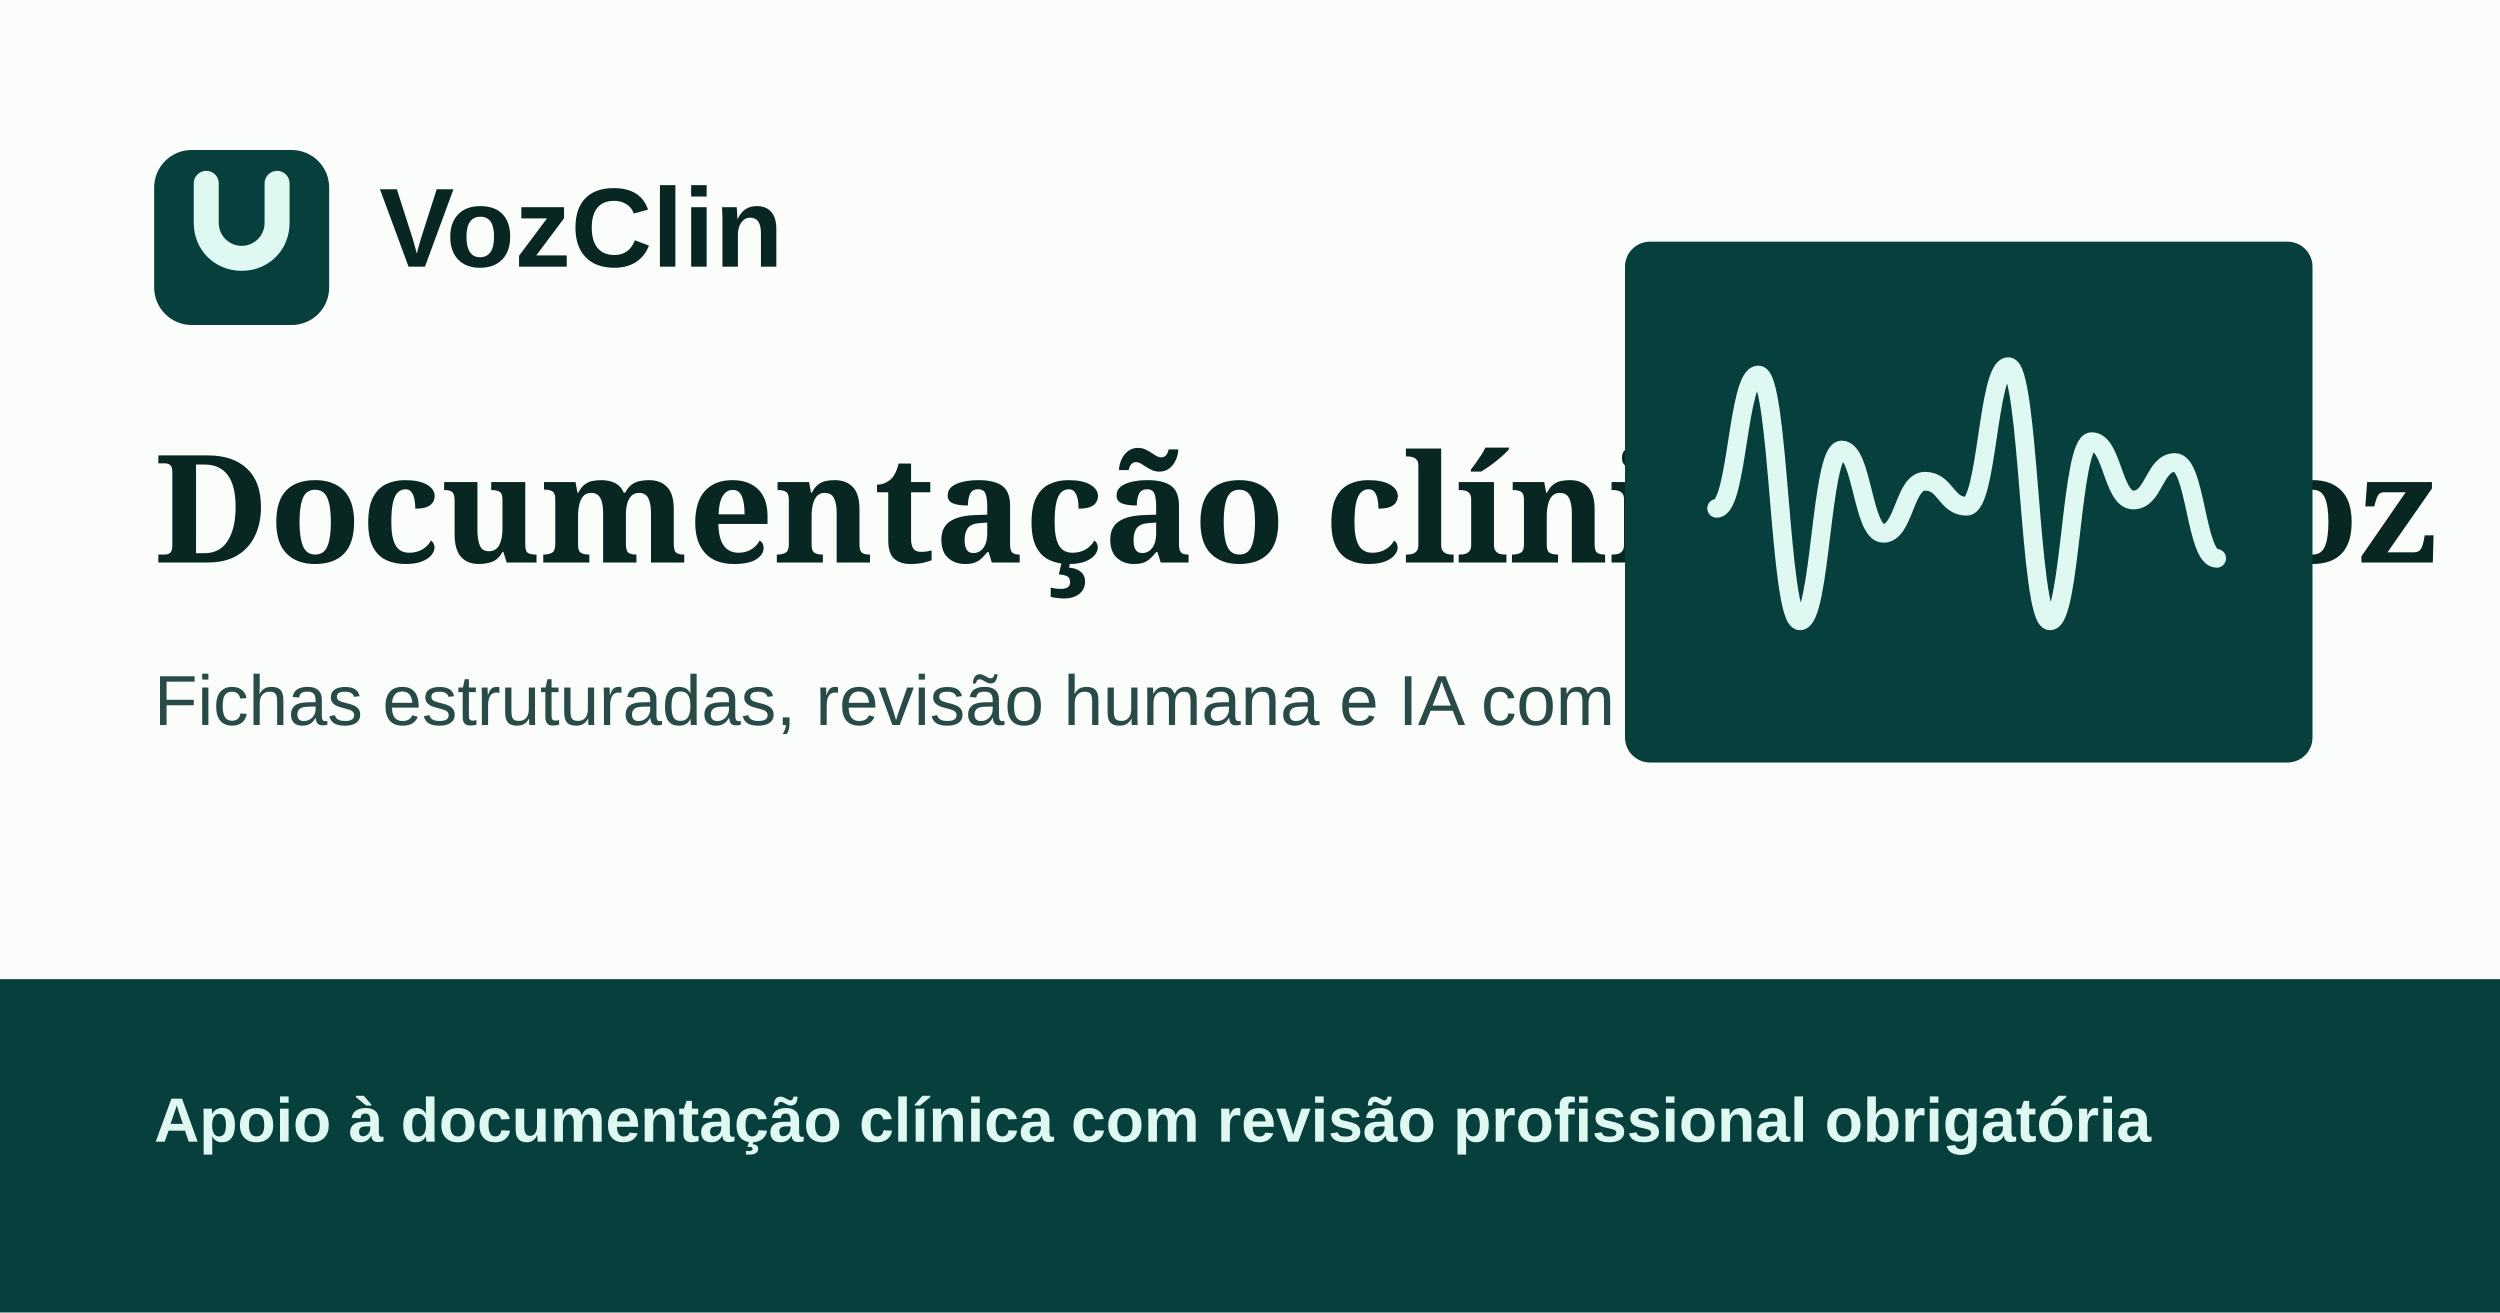
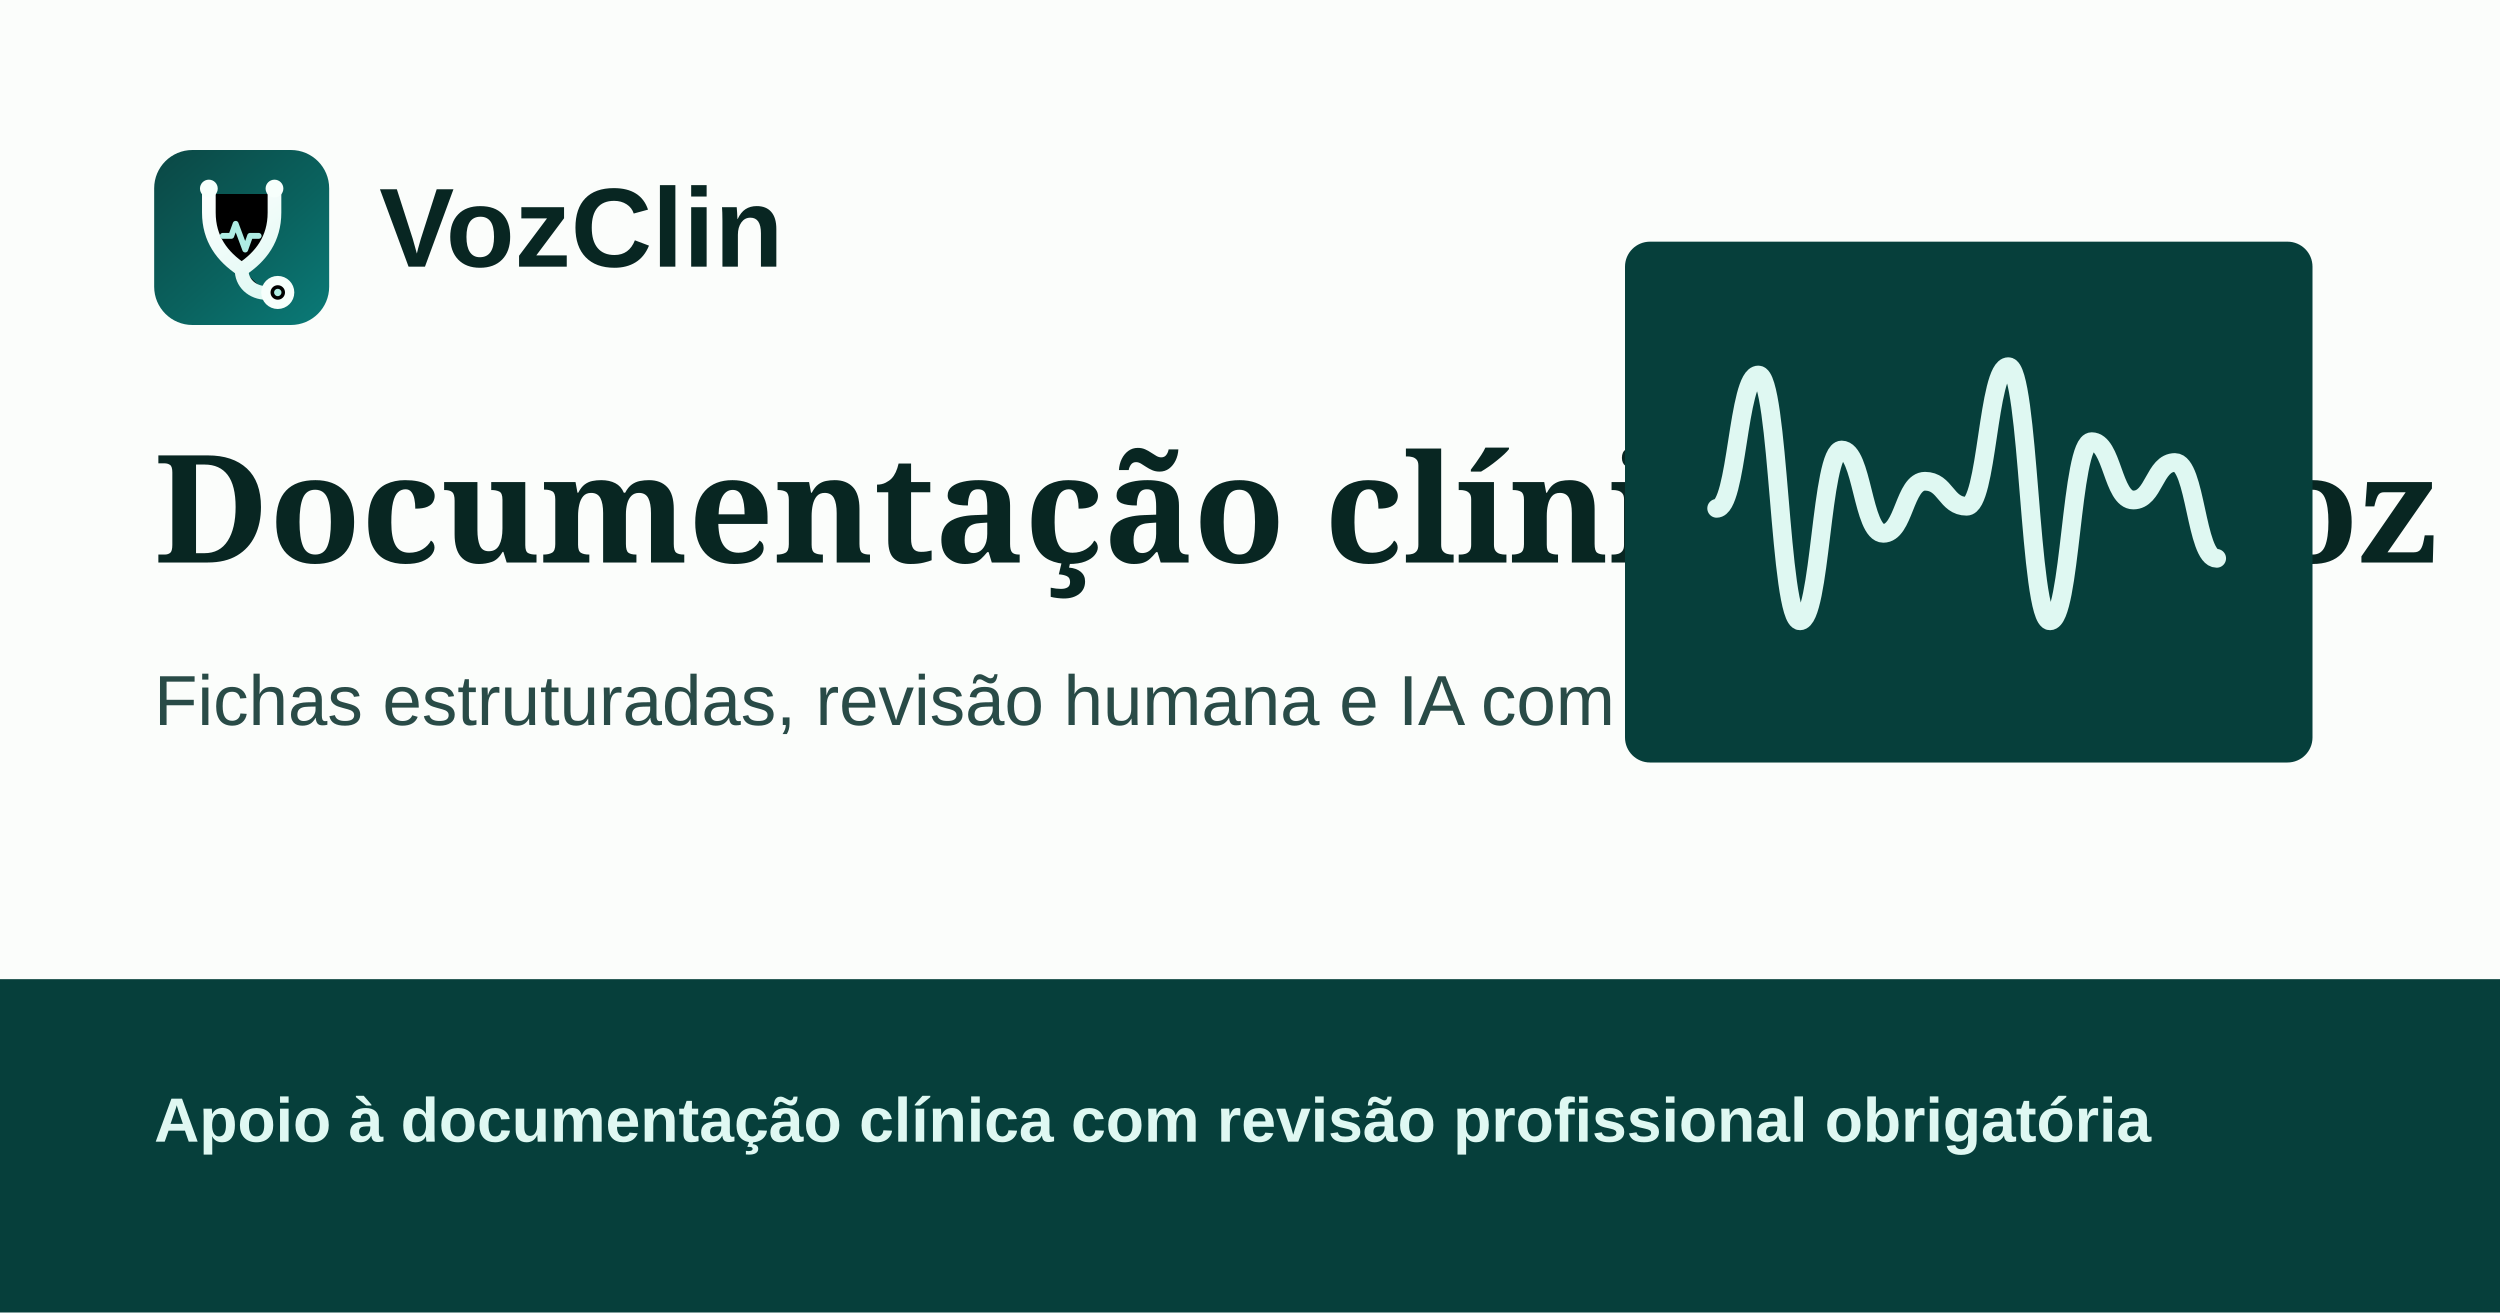
<svg xmlns="http://www.w3.org/2000/svg" viewBox="0 0 1200 630" role="img" aria-label="VozClin landing">
+   <defs>
+     <linearGradient id="ogBrandBg" x1="6" y1="4" x2="58" y2="62" gradientUnits="userSpaceOnUse">
+       <stop offset="0" stop-color="#0B4B48" />
+       <stop offset="0.55" stop-color="#0A625E" />
+       <stop offset="1" stop-color="#0A7774" />
+     </linearGradient>
+     <linearGradient id="ogBrandTube" x1="18" y1="12" x2="48" y2="55" gradientUnits="userSpaceOnUse">
+       <stop offset="0" stop-color="#FFFFFF" />
+       <stop offset="1" stop-color="#DDF8F2" />
+     </linearGradient>
+   </defs>
  <rect width="1200" height="630" fill="#fbfdfb" />
  <path d="M0 0h1200v630H0z" fill="#fbfdfb" />
  <path d="M0 470h1200v160H0z" fill="#063f3b" />
-   <rect x="74" y="72" width="84" height="84" rx="18" fill="#063f3b" />
-   <path d="M116 130c13 0 23-10 23-23V88a6 6 0 0 0-12 0v19a11 11 0 0 1-22 0V88a6 6 0 0 0-12 0v19c0 13 10 23 23 23Z" fill="#dff8f2" />
+   <g transform="translate(74 72) scale(1.3125)">
+     <rect width="64" height="64" rx="14" fill="url(#ogBrandBg)" />
+     <path d="M20 16.1v6.8c0 9.6 4.9 16.1 12 20.8 7.1-4.7 12-11.2 12-20.8v-6.8" stroke="url(#ogBrandTube)" stroke-width="5" stroke-linecap="round" stroke-linejoin="round" />
+     <path d="M32 43.6c-.2 4.9 3.8 8.7 9.2 8.7" stroke="url(#ogBrandTube)" stroke-width="5" stroke-linecap="round" />
+     <circle cx="20" cy="14.1" r="3.25" fill="#F7FFFC" />
+     <circle cx="44" cy="14.1" r="3.25" fill="#F7FFFC" />
+     <circle cx="45.2" cy="52.1" r="4.35" stroke="#F7FFFC" stroke-width="3.4" />
+     <circle cx="45.2" cy="52.1" r="1.35" fill="#AEECE3" />
+     <path d="M25.1 31.4h3.1l1.6-4.4 3.5 9.4 1.8-5h3.1" stroke="#AEECE3" stroke-width="2.15" stroke-linecap="round" stroke-linejoin="round" />
+   </g>
  <text x="182" y="128" fill="#082622" font-family="Arial, sans-serif" font-size="54" font-weight="800">VozClin</text>
  <text x="74" y="270" fill="#082622" font-family="Georgia, serif" font-size="72" font-weight="700">Documentação clínica por voz</text>
  <text x="74" y="348" fill="#294b47" font-family="Arial, sans-serif" font-size="34">Fichas estruturadas, revisão humana e IA com limites claros.</text>
  <rect x="780" y="116" width="330" height="250" rx="12" fill="#063f3b" />
  <path d="M824 244c10 0 10-64 20-64s10 118 20 118 10-82 20-82 10 40 20 40 10-25 20-25 10 12 20 12 10-67 20-67 10 122 20 122 10-86 20-86 10 28 20 28 10-18 20-18 10 46 20 46" fill="none" stroke="#dff8f2" stroke-width="9" stroke-linecap="round" />
  <text x="74" y="548" fill="#dff8f2" font-family="Arial, sans-serif" font-size="30" font-weight="700">Apoio à documentação clínica com revisão profissional obrigatória</text>
</svg>
